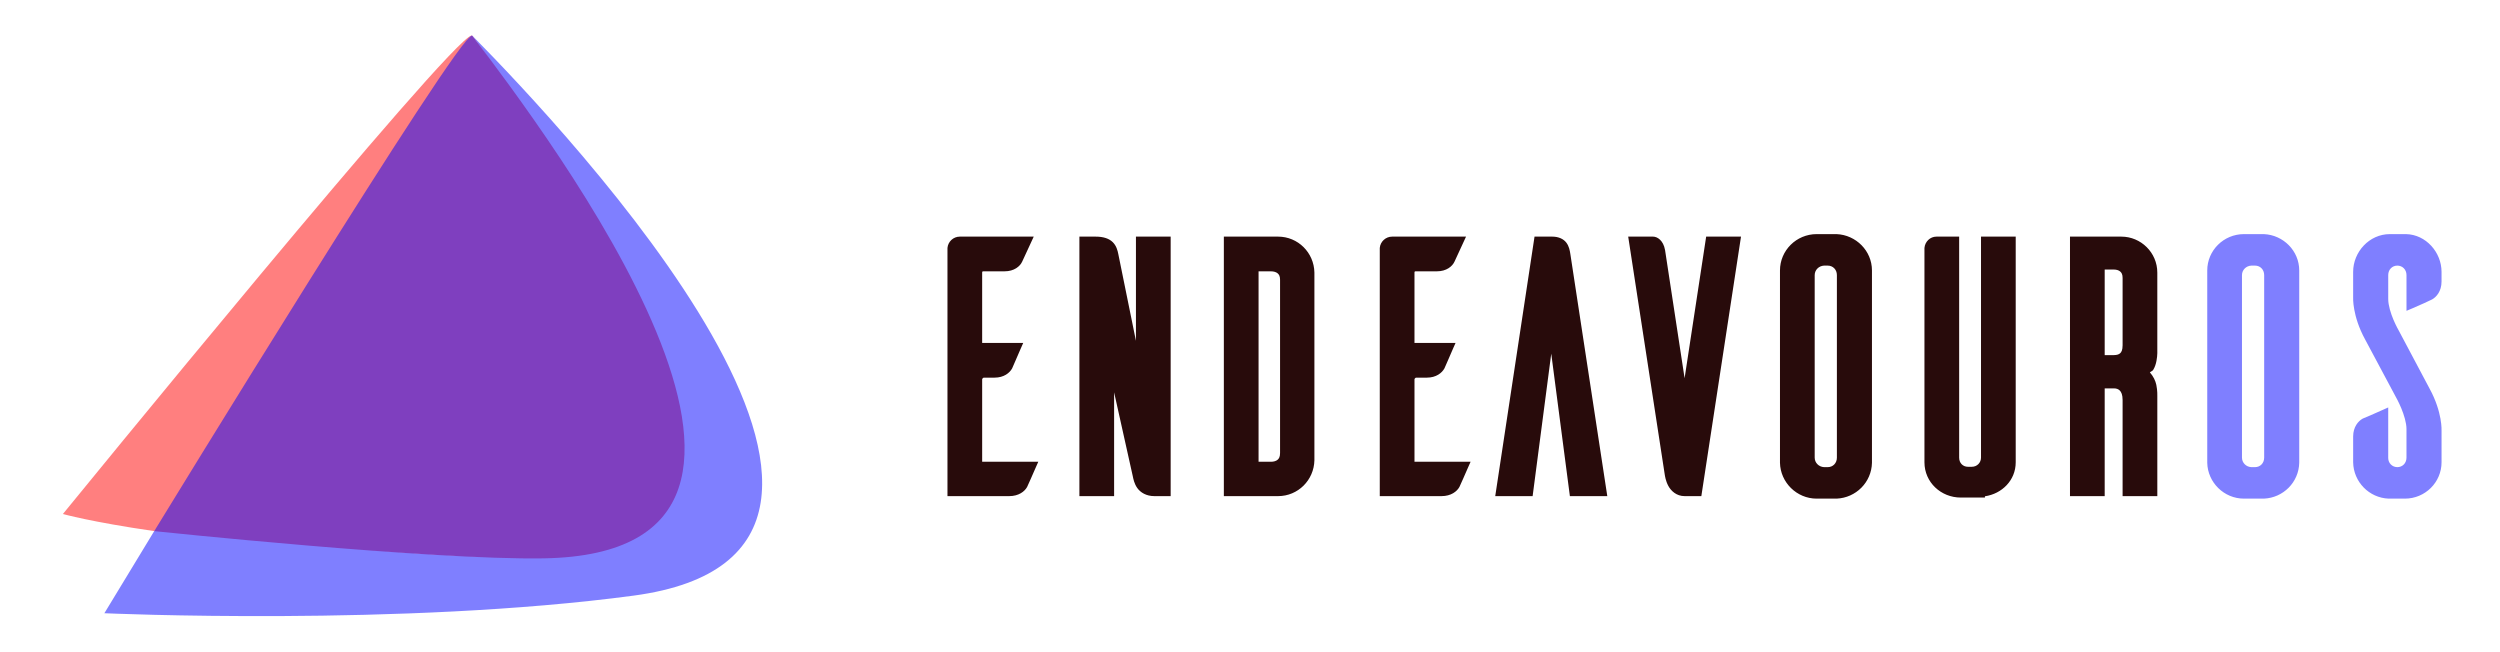
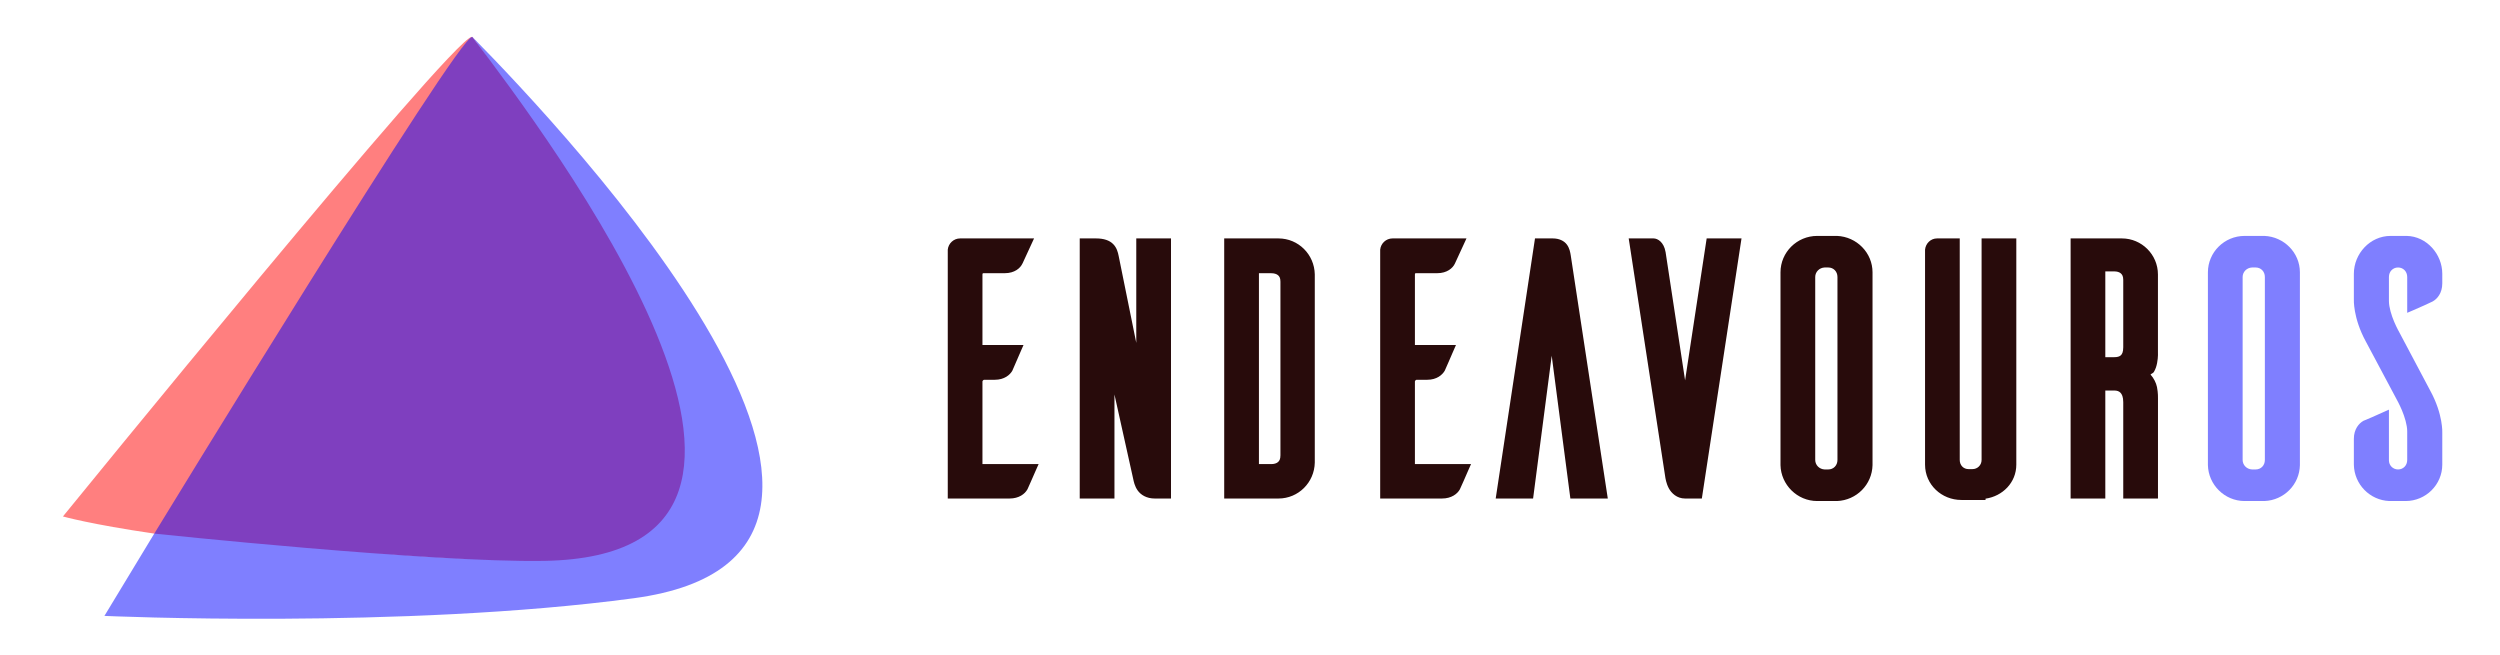
- <svg xmlns="http://www.w3.org/2000/svg" width="180.111mm" height="46.944mm" viewBox="0 0 180.111 46.944" version="1.1" id="svg904">
-   <defs id="defs898" />
-   <g id="layer1" transform="translate(-9.819896,-81.4413)">
-     <g id="g1483" transform="translate(-7.88261,-33.76422)">
-       <g id="g3201" transform="translate(178.385,160.1024)">
-         <path id="path3195" d="m -126.652,-42.324 c 4.565,6.449 23.844,31.444 10.699,36.612 -6.119,2.813 -34.03,-1.647 -33.619,-0.921 -1.996,3.28 -3.591,5.916 -3.591,5.916 0,0 21.452,0.967 38.133,-1.269 23.737,-3.182 -4.879,-33.505 -11.622,-40.337 z" style="opacity:1;fill:#7f7fff;fill-opacity:1;stroke-width:0.585" />
-         <path id="path3197" d="m -126.704,-42.34 c -1.524,0.209 -29.447,34.474 -29.447,34.474 0,0 2.007,0.57 6.579,1.232 1.485,-1.154 22.289,-36.243 22.92,-35.691 -0.011,-0.014 -0.028,-0.019 -0.052,-0.016 z" style="opacity:1;fill:#ff7f7f;fill-opacity:1;stroke-width:0.585" />
-         <path id="path3199" d="m -126.677,-42.336 c -0.96,-0.156 -22.895,35.703 -22.895,35.703 0,0 19.915,2.1 28.079,1.962 23.119,-0.39 0.176,-30.599 -5.159,-37.653 -0.007,-0.007 -0.015,-0.011 -0.025,-0.012 z" style="opacity:1;fill:#7f3fbf;fill-opacity:1;stroke-width:0.585" />
-       </g>
-       <g transform="matrix(3.200671,0,0,3.200671,-1021.585,-32.639)" id="g1230-2">
-         <path style="color:#000000;font-style:normal;font-variant:normal;font-weight:normal;font-stretch:normal;font-size:11.666px;line-height:1.25;font-family:Ailerons;-inkscape-font-specification:'Ailerons, Normal';font-variant-ligatures:normal;font-variant-position:normal;font-variant-caps:normal;font-variant-numeric:normal;font-variant-alternates:normal;font-feature-settings:normal;text-indent:0;text-align:start;text-decoration:none;text-decoration-line:none;text-decoration-style:solid;text-decoration-color:#000000;letter-spacing:0px;word-spacing:0px;text-transform:none;writing-mode:lr-tb;direction:ltr;text-orientation:mixed;dominant-baseline:auto;baseline-shift:baseline;text-anchor:start;white-space:normal;shape-padding:0;clip-rule:nonzero;display:inline;overflow:visible;visibility:visible;opacity:1;isolation:auto;mix-blend-mode:normal;color-interpolation:sRGB;color-interpolation-filters:linearRGB;solid-color:#000000;solid-opacity:1;vector-effect:none;fill:#280b0b;fill-opacity:1;fill-rule:nonzero;stroke:none;stroke-width:2.437;stroke-linecap:butt;stroke-linejoin:miter;stroke-miterlimit:4;stroke-dasharray:none;stroke-dashoffset:0;stroke-opacity:1;color-rendering:auto;image-rendering:auto;shape-rendering:auto;text-rendering:auto;enable-background:accumulate" d="M 494.67 63.748 C 489.147 63.748 484.678 68.199 484.678 73.639 L 484.678 125.994 L 484.678 126.008 C 484.787 131.349 489.231 135.775 494.67 135.775 L 500.057 135.775 L 500.08 135.775 C 505.373 135.555 509.614 131.315 509.725 126.008 L 509.725 125.994 L 509.725 73.639 C 509.725 68.301 505.389 63.969 500.08 63.748 L 500.057 63.748 L 494.67 63.748 z M 348.016 64.43 L 333.248 64.432 L 333.248 65.648 L 333.248 135.092 L 348.016 135.092 C 353.438 135.092 357.796 130.733 357.906 125.324 L 357.906 125.311 L 357.906 74.211 L 357.906 74.197 C 357.797 68.789 353.438 64.43 348.016 64.43 z M 399.195 64.43 L 379.068 64.432 C 377.291 64.432 375.861 65.814 375.709 67.484 L 375.705 67.541 L 375.705 135.092 L 392.518 135.092 C 395.113 135.092 396.712 133.819 397.381 132.615 L 397.393 132.59 L 397.406 132.568 C 397.796 131.79 398.901 129.189 399.674 127.449 L 400.434 125.736 L 385.158 125.736 L 385.158 103.271 C 385.158 103.113 385.439 102.83 385.594 102.83 L 388.521 102.83 C 391.117 102.83 392.652 101.492 393.287 100.348 L 393.301 100.326 L 393.312 100.305 C 393.519 99.891 393.856 99.092 394.283 98.092 C 394.71 97.092 395.199 95.95 395.582 95.088 L 396.34 93.375 L 385.156 93.375 L 385.156 74.32 C 385.156 73.912 385.193 73.879 385.594 73.879 L 391.248 73.879 C 393.869 73.879 395.478 72.522 396.061 71.225 L 396.064 71.217 L 399.195 64.43 z M 261.35 64.432 C 259.573 64.432 258.148 65.817 257.996 67.484 L 257.992 67.541 L 257.992 135.092 L 274.803 135.092 C 277.398 135.092 278.999 133.819 279.668 132.615 L 279.68 132.59 L 279.691 132.568 C 280.081 131.79 281.188 129.189 281.961 127.449 L 282.721 125.736 L 267.439 125.736 L 267.439 103.271 C 267.439 103.117 267.725 102.83 267.881 102.83 L 270.803 102.83 C 273.398 102.83 274.937 101.5 275.574 100.354 L 275.586 100.328 L 275.6 100.307 C 275.808 99.891 276.139 99.092 276.564 98.092 C 276.99 97.092 277.48 95.951 277.863 95.09 L 278.621 93.375 L 267.438 93.375 L 267.438 74.32 C 267.438 73.915 267.474 73.879 267.879 73.879 L 273.533 73.879 C 276.154 73.879 277.76 72.519 278.342 71.225 L 278.346 71.217 L 281.48 64.432 L 261.35 64.432 z M 293.914 64.432 L 293.914 65.648 L 293.914 135.092 L 303.367 135.092 L 303.367 106.828 L 308.469 129.752 C 308.611 130.418 308.841 131.71 309.686 132.898 C 310.532 134.09 312.111 135.092 314.334 135.092 L 318.766 135.092 L 318.766 64.432 L 309.312 64.432 L 309.312 92.809 L 304.516 69.211 L 304.516 69.207 C 304.309 68.172 303.993 66.936 303.01 65.953 C 302.026 64.97 300.492 64.432 298.35 64.432 L 293.914 64.432 z M 417.844 64.432 L 417.688 65.467 L 407.145 135.092 L 417.326 135.092 L 422.398 96.299 L 427.471 135.092 L 437.658 135.092 L 427.598 69.164 L 427.598 69.16 C 427.445 68.193 427.253 67.066 426.504 66.072 C 425.754 65.078 424.41 64.432 422.691 64.432 L 417.844 64.432 z M 443.35 64.432 L 443.566 65.836 L 453.312 129.289 L 453.316 129.299 C 453.353 129.518 453.538 130.927 454.258 132.279 C 454.979 133.632 456.468 135.092 458.707 135.092 L 463.266 135.092 L 474.066 64.432 L 464.58 64.432 L 458.707 102.982 L 453.385 68.082 L 453.379 68.07 C 452.922 65.447 451.264 64.432 450.131 64.432 L 443.35 64.432 z M 527.279 64.432 C 525.545 64.432 524.175 65.817 524.023 67.484 L 524.018 67.541 L 524.018 125.885 C 524.018 131.323 528.519 135.482 533.908 135.482 L 540.486 135.482 L 540.486 135.135 C 545.115 134.463 548.867 130.788 548.867 125.881 L 548.867 64.432 L 539.418 64.432 L 539.418 124.617 C 539.418 126.005 538.318 127.102 536.928 127.102 L 535.859 127.102 C 534.47 127.102 533.467 126.044 533.467 124.617 L 533.467 64.432 L 527.279 64.432 z M 563.646 64.432 L 563.646 65.648 L 563.646 135.092 L 573.096 135.092 L 573.096 105.752 L 575.584 105.752 C 576.275 105.752 576.814 105.935 577.213 106.342 C 577.612 106.749 577.973 107.482 577.973 108.924 L 577.973 135.092 L 587.426 135.092 L 587.426 107.801 C 587.426 107.801 587.486 106.407 587.158 104.807 C 586.926 103.665 586.32 102.434 585.402 101.404 C 585.675 101.143 586.111 101.031 586.297 100.73 C 586.783 99.944 587.038 99.083 587.195 98.279 C 587.511 96.673 587.424 95.209 587.424 95.209 L 587.424 74.225 C 587.424 68.785 582.965 64.432 577.627 64.432 L 563.646 64.432 z M 496.676 72.324 L 497.689 72.324 C 499.079 72.324 500.176 73.389 500.176 74.906 L 500.176 124.615 C 500.176 126.132 499.079 127.199 497.689 127.199 L 496.676 127.199 C 495.252 127.131 494.131 126.005 494.131 124.615 L 494.131 74.906 C 494.131 73.516 495.253 72.392 496.676 72.324 z M 573.096 73.393 L 575.584 73.393 C 576.295 73.393 576.908 73.587 577.299 73.914 C 577.69 74.242 577.973 74.701 577.973 75.688 L 577.973 94.008 C 577.973 95.339 577.644 95.895 577.281 96.213 C 576.918 96.53 576.338 96.693 575.584 96.693 L 573.096 96.693 L 573.096 73.393 z M 342.701 73.881 L 346.064 73.881 C 346.835 73.881 347.476 74.082 347.875 74.41 C 348.274 74.738 348.555 75.19 348.555 76.176 L 348.555 123.348 C 348.555 124.392 348.265 124.872 347.867 125.205 C 347.469 125.538 346.836 125.736 346.064 125.736 L 342.701 125.736 L 342.701 73.881 z " transform="matrix(0.08266496,0,0,0.08266496,324.7091,46.19173)" id="path1422" />
-         <path style="font-style:normal;font-variant:normal;font-weight:normal;font-stretch:normal;font-size:11.666px;line-height:1.25;font-family:Ailerons;-inkscape-font-specification:'Ailerons, Normal';font-variant-ligatures:normal;font-variant-caps:normal;font-variant-numeric:normal;font-feature-settings:normal;text-align:start;letter-spacing:0px;word-spacing:0px;writing-mode:lr-tb;text-anchor:start;fill:#7f7fff;fill-opacity:1;stroke-width:2.171" d="M 611.014 63.748 C 605.491 63.748 601.021 68.199 601.021 73.639 L 601.021 125.994 L 601.021 126.008 C 601.13 131.349 605.575 135.775 611.014 135.775 L 616.4 135.775 L 616.424 135.775 C 621.717 135.555 625.958 131.315 626.068 126.008 L 626.068 125.994 L 626.068 73.639 C 626.068 68.301 621.733 63.969 616.424 63.748 L 616.4 63.748 L 611.014 63.748 z M 650.74 63.748 C 645.152 63.748 640.748 68.59 640.748 74.029 L 640.748 80.971 C 640.748 80.971 640.471 85.967 644.018 92.451 L 652.402 108.148 L 652.41 108.164 C 652.41 108.164 653.128 109.416 653.854 111.158 C 654.579 112.9 655.273 115.126 655.273 116.816 L 655.273 124.615 C 655.273 126.131 654.173 127.199 652.783 127.199 C 651.393 127.199 650.299 126.103 650.299 124.713 L 650.299 110.947 L 648.586 111.707 C 647.706 112.098 646.564 112.61 645.57 113.047 C 644.577 113.483 643.628 113.875 643.529 113.908 L 643.422 113.945 L 643.324 114.002 C 642.154 114.652 640.75 116.234 640.75 118.865 L 640.75 125.898 L 640.75 125.91 C 640.859 131.218 645.089 135.554 650.398 135.775 L 650.422 135.775 L 654.834 135.775 C 660.357 135.775 664.82 131.323 664.82 125.885 L 664.82 117.285 C 664.82 117.285 665.101 112.289 661.555 105.805 L 653.166 90.006 L 653.154 89.984 C 653.154 89.984 652.44 88.761 651.717 87.045 C 650.993 85.329 650.301 83.131 650.301 81.439 L 650.301 74.908 C 650.301 73.391 651.396 72.324 652.785 72.324 C 654.175 72.324 655.275 73.393 655.275 74.908 L 655.275 84.637 L 656.963 83.924 C 658.855 83.127 661.517 81.895 662.201 81.553 L 662.225 81.541 L 662.25 81.527 C 663.422 80.876 664.818 79.291 664.818 76.662 L 664.818 74.029 C 664.818 68.691 660.559 63.861 655.15 63.748 L 655.137 63.748 L 650.74 63.748 z M 613.021 72.324 L 614.037 72.324 C 615.427 72.324 616.521 73.389 616.521 74.906 L 616.521 124.615 C 616.521 126.132 615.426 127.199 614.037 127.199 L 613.021 127.199 C 611.598 127.131 610.479 126.005 610.479 124.615 L 610.479 74.906 C 610.479 73.516 611.598 72.392 613.021 72.324 z " transform="matrix(0.08266496,0,0,0.08266496,324.7091,46.19173)" id="path1420" />
-       </g>
-     </g>
+ <svg xmlns="http://www.w3.org/2000/svg" width="256px" height="67px" viewBox="0 0 257 67" version="1.1">
+   <g id="surface1">
+     <path style=" stroke:none;fill-rule:nonzero;fill:rgb(49.804%,49.804%,100%);fill-opacity:1;" d="M 48.574 3.68 C 55.09 12.902 82.605 48.648 63.844 56.039 C 55.109 60.062 15.273 53.684 15.859 54.723 C 13.012 59.414 10.734 63.184 10.734 63.184 C 10.734 63.184 41.352 64.566 65.16 61.367 C 99.043 56.816 58.199 13.449 48.574 3.68 Z M 48.574 3.68 " />
+     <path style=" stroke:none;fill-rule:nonzero;fill:rgb(100%,49.804%,49.804%);fill-opacity:1;" d="M 48.5 3.656 C 46.324 3.957 6.469 52.961 6.469 52.961 C 6.469 52.961 9.332 53.773 15.859 54.723 C 17.977 53.07 47.672 2.891 48.574 3.68 C 48.559 3.66 48.531 3.652 48.5 3.656 Z M 48.5 3.656 " />
+     <path style=" stroke:none;fill-rule:nonzero;fill:rgb(49.804%,24.706%,74.902%);fill-opacity:1;" d="M 48.539 3.664 C 47.168 3.438 15.859 54.723 15.859 54.723 C 15.859 54.723 44.281 57.727 55.938 57.527 C 88.934 56.969 56.188 13.77 48.574 3.68 C 48.562 3.668 48.551 3.664 48.539 3.664 Z M 48.539 3.664 " />
+     <path style=" stroke:none;fill-rule:nonzero;fill:rgb(15.686%,4.314%,4.314%);fill-opacity:1;" d="M 186.809 24.121 C 184.723 24.121 183.035 25.805 183.035 27.863 L 183.035 47.68 C 183.078 49.699 184.754 51.375 186.809 51.375 L 188.852 51.375 C 190.852 51.293 192.453 49.688 192.496 47.68 L 192.496 27.863 C 192.496 25.844 190.859 24.207 188.852 24.121 Z M 131.426 24.379 L 125.848 24.379 L 125.848 51.117 L 131.426 51.117 C 133.473 51.117 135.121 49.469 135.16 47.422 L 135.16 28.074 C 135.121 26.027 133.473 24.379 131.426 24.379 Z M 150.754 24.379 L 143.152 24.379 C 142.48 24.379 141.941 24.902 141.883 25.535 L 141.883 51.117 L 148.23 51.117 C 149.211 51.117 149.816 50.637 150.07 50.18 L 150.078 50.164 C 150.227 49.867 150.645 48.883 150.934 48.227 L 151.223 47.578 L 145.453 47.578 L 145.453 39.078 C 145.453 39.016 145.559 38.91 145.617 38.91 L 146.723 38.91 C 147.703 38.91 148.281 38.402 148.523 37.969 L 148.531 37.953 C 148.609 37.797 148.738 37.496 148.898 37.117 C 149.059 36.738 149.246 36.305 149.391 35.98 L 149.676 35.332 L 145.453 35.332 L 145.453 28.121 C 145.453 27.969 145.465 27.953 145.617 27.953 L 147.754 27.953 C 148.742 27.953 149.352 27.441 149.57 26.949 Z M 98.699 24.379 C 98.027 24.379 97.488 24.906 97.43 25.535 L 97.43 51.117 L 103.777 51.117 C 104.758 51.117 105.363 50.637 105.613 50.18 L 105.621 50.172 L 105.625 50.164 C 105.77 49.867 106.188 48.883 106.48 48.227 L 106.77 47.578 L 100.996 47.578 L 100.996 39.078 C 100.996 39.02 101.105 38.91 101.164 38.91 L 102.266 38.91 C 103.246 38.91 103.828 38.406 104.07 37.973 L 104.074 37.965 L 104.078 37.953 C 104.156 37.797 104.281 37.496 104.441 37.117 C 104.605 36.738 104.789 36.309 104.934 35.98 L 105.219 35.332 L 100.996 35.332 L 100.996 28.121 C 100.996 27.969 101.012 27.953 101.164 27.953 L 103.297 27.953 C 104.289 27.953 104.895 27.441 105.113 26.949 L 105.117 26.949 L 106.301 24.379 Z M 110.996 24.379 L 110.996 51.117 L 114.566 51.117 L 114.566 40.422 L 116.492 49.098 C 116.547 49.348 116.633 49.836 116.953 50.289 C 117.27 50.738 117.867 51.117 118.707 51.117 L 120.379 51.117 L 120.379 24.379 L 116.809 24.379 L 116.809 35.117 L 115 26.188 C 114.922 25.797 114.801 25.328 114.43 24.957 C 114.059 24.582 113.48 24.379 112.672 24.379 Z M 157.797 24.379 L 157.738 24.773 L 153.758 51.117 L 157.602 51.117 L 159.516 36.438 L 161.434 51.117 L 165.281 51.117 L 161.48 26.172 L 161.48 26.168 C 161.422 25.805 161.352 25.379 161.066 25 C 160.785 24.625 160.277 24.379 159.629 24.379 Z M 167.43 24.379 L 167.512 24.91 L 171.191 48.922 L 171.191 48.926 C 171.207 49.008 171.277 49.543 171.547 50.055 C 171.82 50.566 172.383 51.117 173.227 51.117 L 174.949 51.117 L 179.027 24.379 L 175.445 24.379 L 173.227 38.969 L 171.219 25.762 L 171.215 25.758 C 171.043 24.766 170.418 24.379 169.988 24.379 Z M 199.125 24.379 C 198.469 24.379 197.953 24.906 197.895 25.535 L 197.895 47.633 C 197.895 49.691 199.594 51.266 201.629 51.266 L 204.113 51.266 L 204.113 51.133 C 205.859 50.879 207.277 49.488 207.277 47.633 L 207.277 24.379 L 203.707 24.379 L 203.707 47.152 C 203.707 47.68 203.293 48.094 202.77 48.094 L 202.363 48.094 C 201.84 48.094 201.461 47.695 201.461 47.152 L 201.461 24.379 Z M 212.859 24.379 L 212.859 51.117 L 216.426 51.117 L 216.426 40.016 L 217.367 40.016 C 217.629 40.016 217.832 40.086 217.98 40.238 C 218.133 40.391 218.27 40.668 218.27 41.215 L 218.27 51.117 L 221.84 51.117 L 221.84 40.789 C 221.84 40.789 221.859 40.262 221.738 39.656 C 221.648 39.227 221.422 38.762 221.074 38.371 C 221.176 38.273 221.34 38.23 221.41 38.117 C 221.598 37.816 221.691 37.492 221.75 37.188 C 221.871 36.578 221.836 36.027 221.836 36.027 L 221.836 28.086 C 221.836 26.027 220.152 24.379 218.137 24.379 Z M 187.566 27.367 L 187.949 27.367 C 188.477 27.367 188.891 27.77 188.891 28.344 L 188.891 47.152 C 188.891 47.727 188.473 48.129 187.949 48.129 L 187.566 48.129 C 187.031 48.105 186.605 47.68 186.605 47.152 L 186.605 28.344 C 186.605 27.816 187.031 27.391 187.566 27.367 Z M 216.426 27.77 L 217.367 27.77 C 217.637 27.77 217.867 27.844 218.016 27.969 C 218.16 28.094 218.27 28.266 218.27 28.641 L 218.27 35.57 C 218.27 36.074 218.145 36.285 218.008 36.406 C 217.871 36.527 217.652 36.586 217.367 36.586 L 216.426 36.586 Z M 129.418 27.957 L 130.691 27.957 C 130.98 27.957 131.223 28.031 131.375 28.156 C 131.523 28.281 131.629 28.449 131.629 28.824 L 131.629 46.672 C 131.629 47.07 131.52 47.25 131.371 47.375 C 131.219 47.504 130.98 47.578 130.691 47.578 L 129.418 47.578 Z M 129.418 27.957 " />
+     <path style=" stroke:none;fill-rule:nonzero;fill:rgb(49.804%,49.804%,100%);fill-opacity:1;" d="M 230.746 24.121 C 228.66 24.121 226.973 25.805 226.973 27.863 L 226.973 47.68 C 227.016 49.699 228.691 51.375 230.746 51.375 L 232.789 51.375 C 234.789 51.293 236.391 49.688 236.43 47.68 L 236.43 27.863 C 236.43 25.844 234.793 24.207 232.789 24.121 Z M 245.75 24.121 C 243.637 24.121 241.977 25.953 241.977 28.012 L 241.977 30.637 C 241.977 30.637 241.871 32.527 243.211 34.984 L 246.375 40.922 L 246.379 40.93 C 246.379 40.93 246.648 41.402 246.926 42.062 C 247.199 42.719 247.461 43.562 247.461 44.203 L 247.461 47.152 C 247.461 47.727 247.047 48.129 246.52 48.129 C 245.996 48.129 245.582 47.715 245.582 47.191 L 245.582 41.98 L 244.934 42.27 C 244.602 42.418 244.172 42.609 243.797 42.777 C 243.422 42.941 243.062 43.09 243.027 43.102 L 242.984 43.117 L 242.949 43.137 C 242.508 43.383 241.977 43.98 241.977 44.977 L 241.977 47.645 C 242.016 49.652 243.613 51.293 245.621 51.375 L 247.293 51.375 C 249.379 51.375 251.066 49.691 251.066 47.633 L 251.066 44.379 C 251.066 44.379 251.172 42.488 249.832 40.035 L 246.664 34.059 L 246.66 34.051 C 246.66 34.051 246.391 33.586 246.117 32.938 C 245.844 32.289 245.582 31.457 245.582 30.816 L 245.582 28.344 C 245.582 27.77 245.996 27.367 246.52 27.367 C 247.047 27.367 247.461 27.77 247.461 28.344 L 247.461 32.027 L 248.098 31.754 C 248.812 31.453 249.82 30.988 250.078 30.859 L 250.086 30.855 L 250.094 30.848 C 250.539 30.602 251.066 30.004 251.066 29.008 L 251.066 28.012 C 251.066 25.992 249.457 24.164 247.414 24.121 Z M 231.504 27.367 L 231.887 27.367 C 232.414 27.367 232.828 27.77 232.828 28.344 L 232.828 47.152 C 232.828 47.727 232.414 48.129 231.887 48.129 L 231.504 48.129 C 230.969 48.105 230.543 47.68 230.543 47.152 L 230.543 28.344 C 230.543 27.816 230.969 27.391 231.504 27.367 Z M 231.504 27.367 " />
  </g>
</svg>
